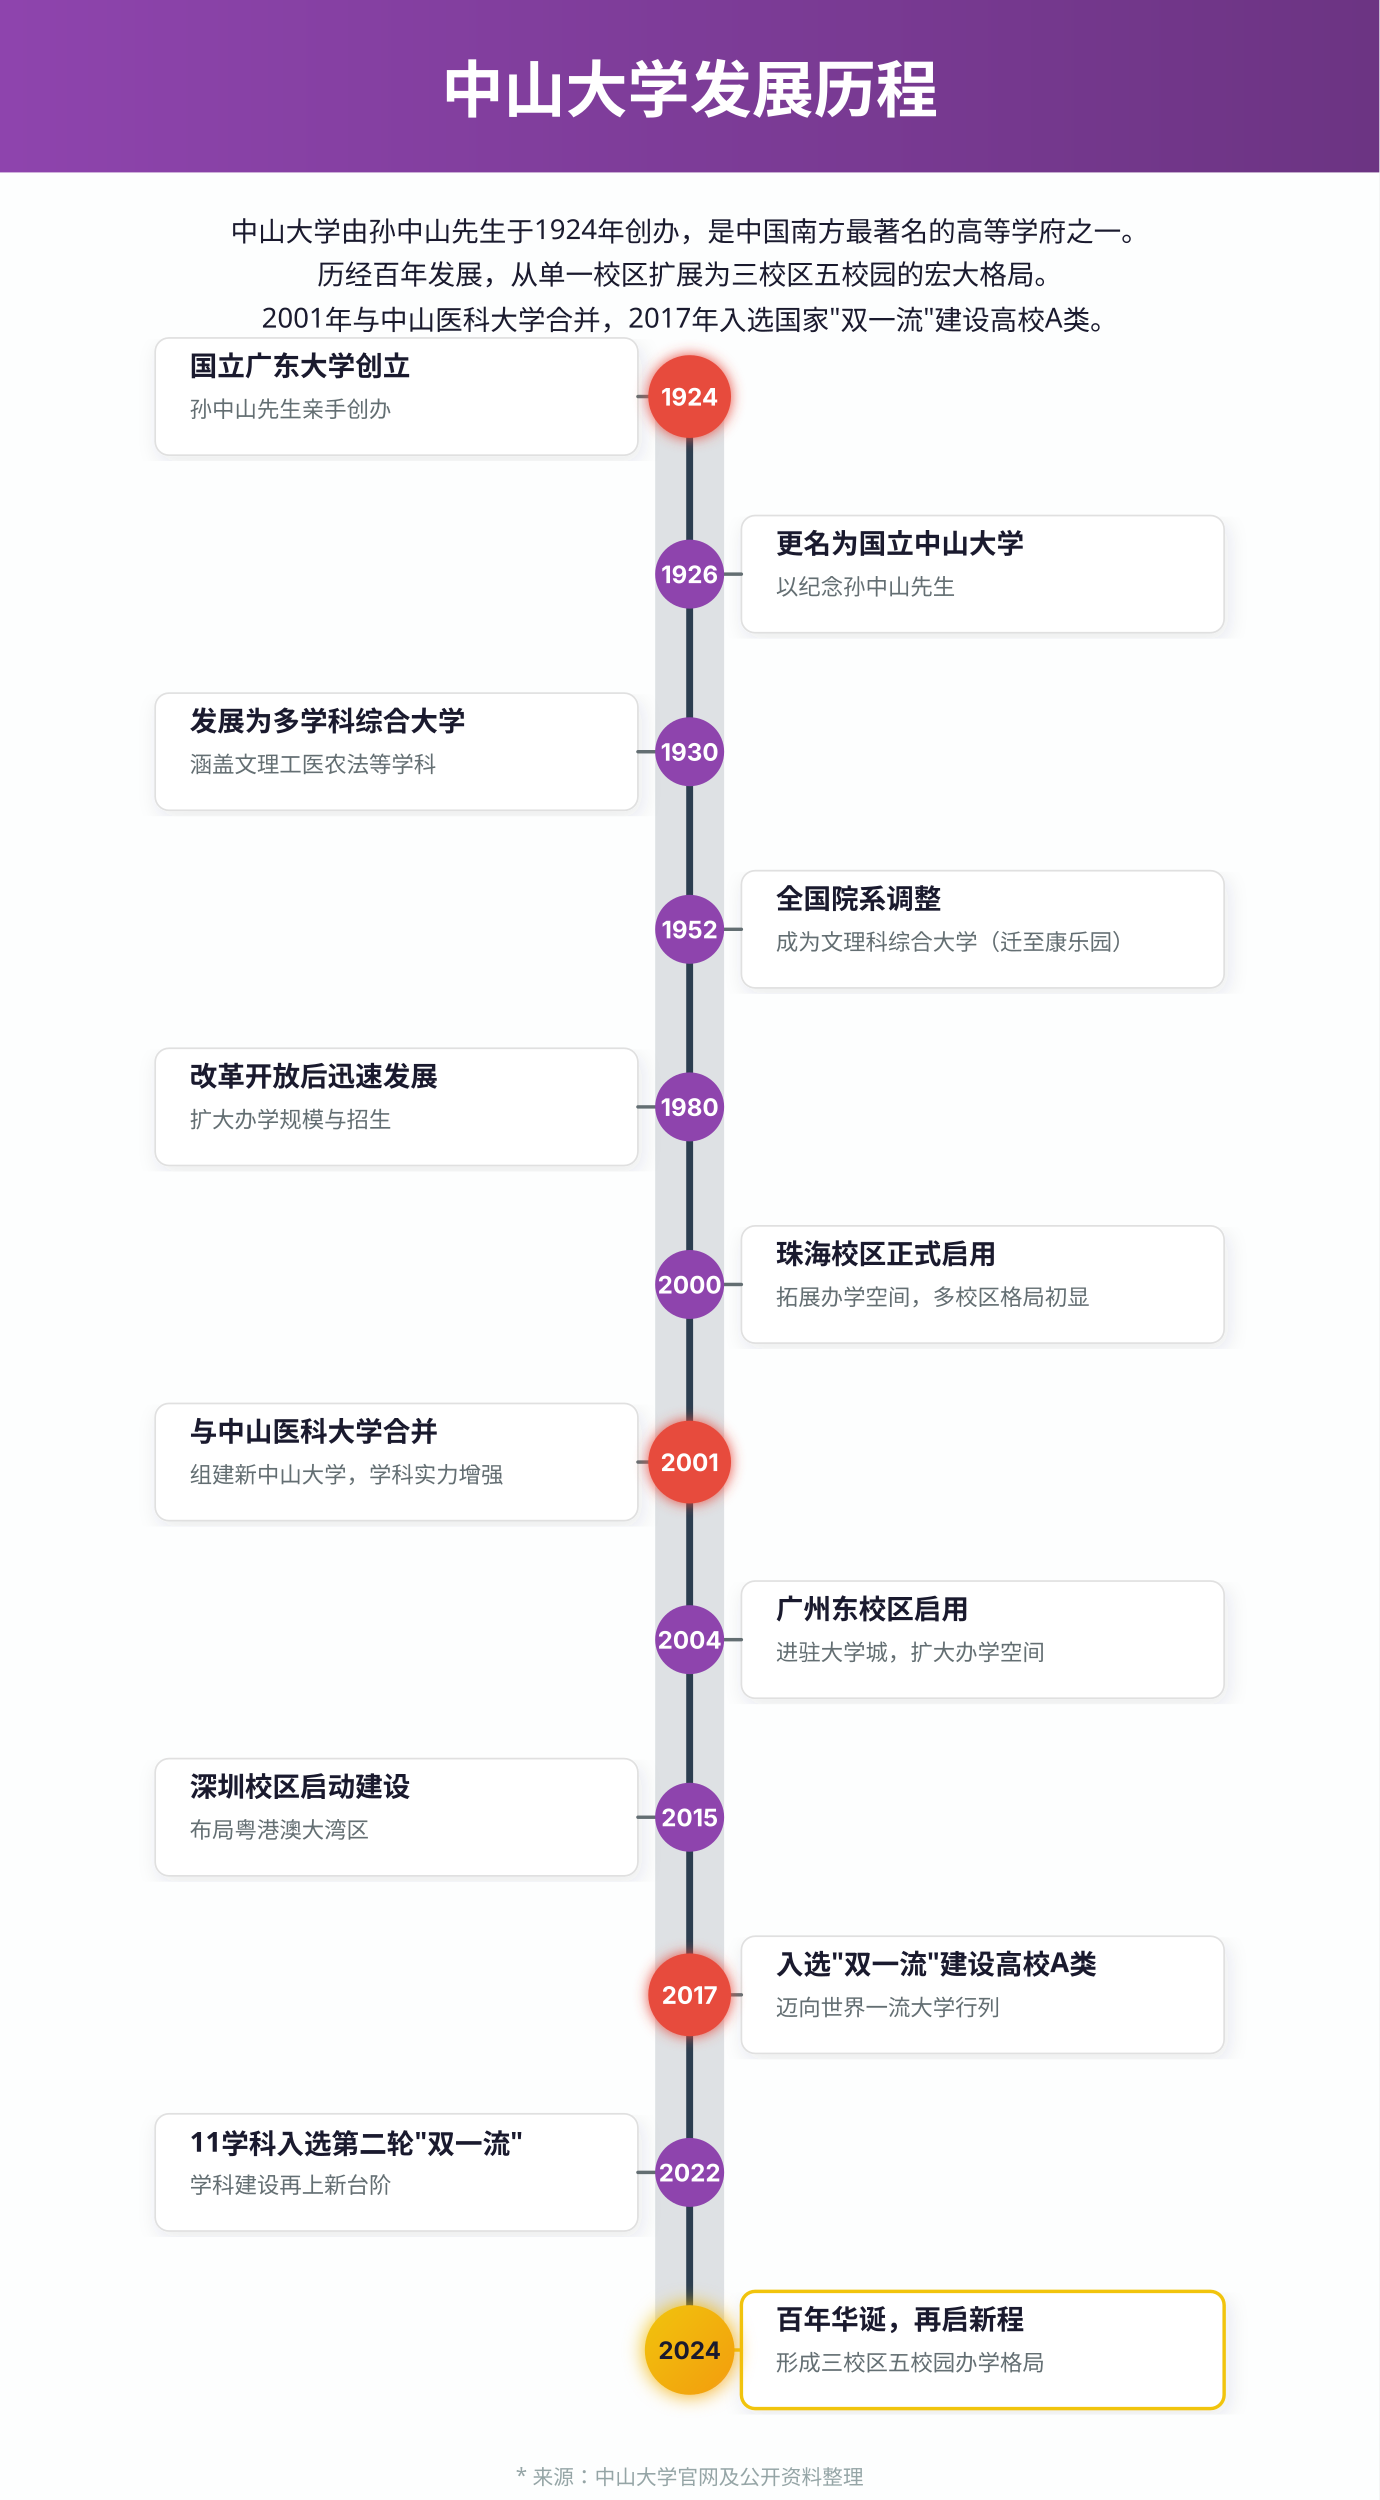
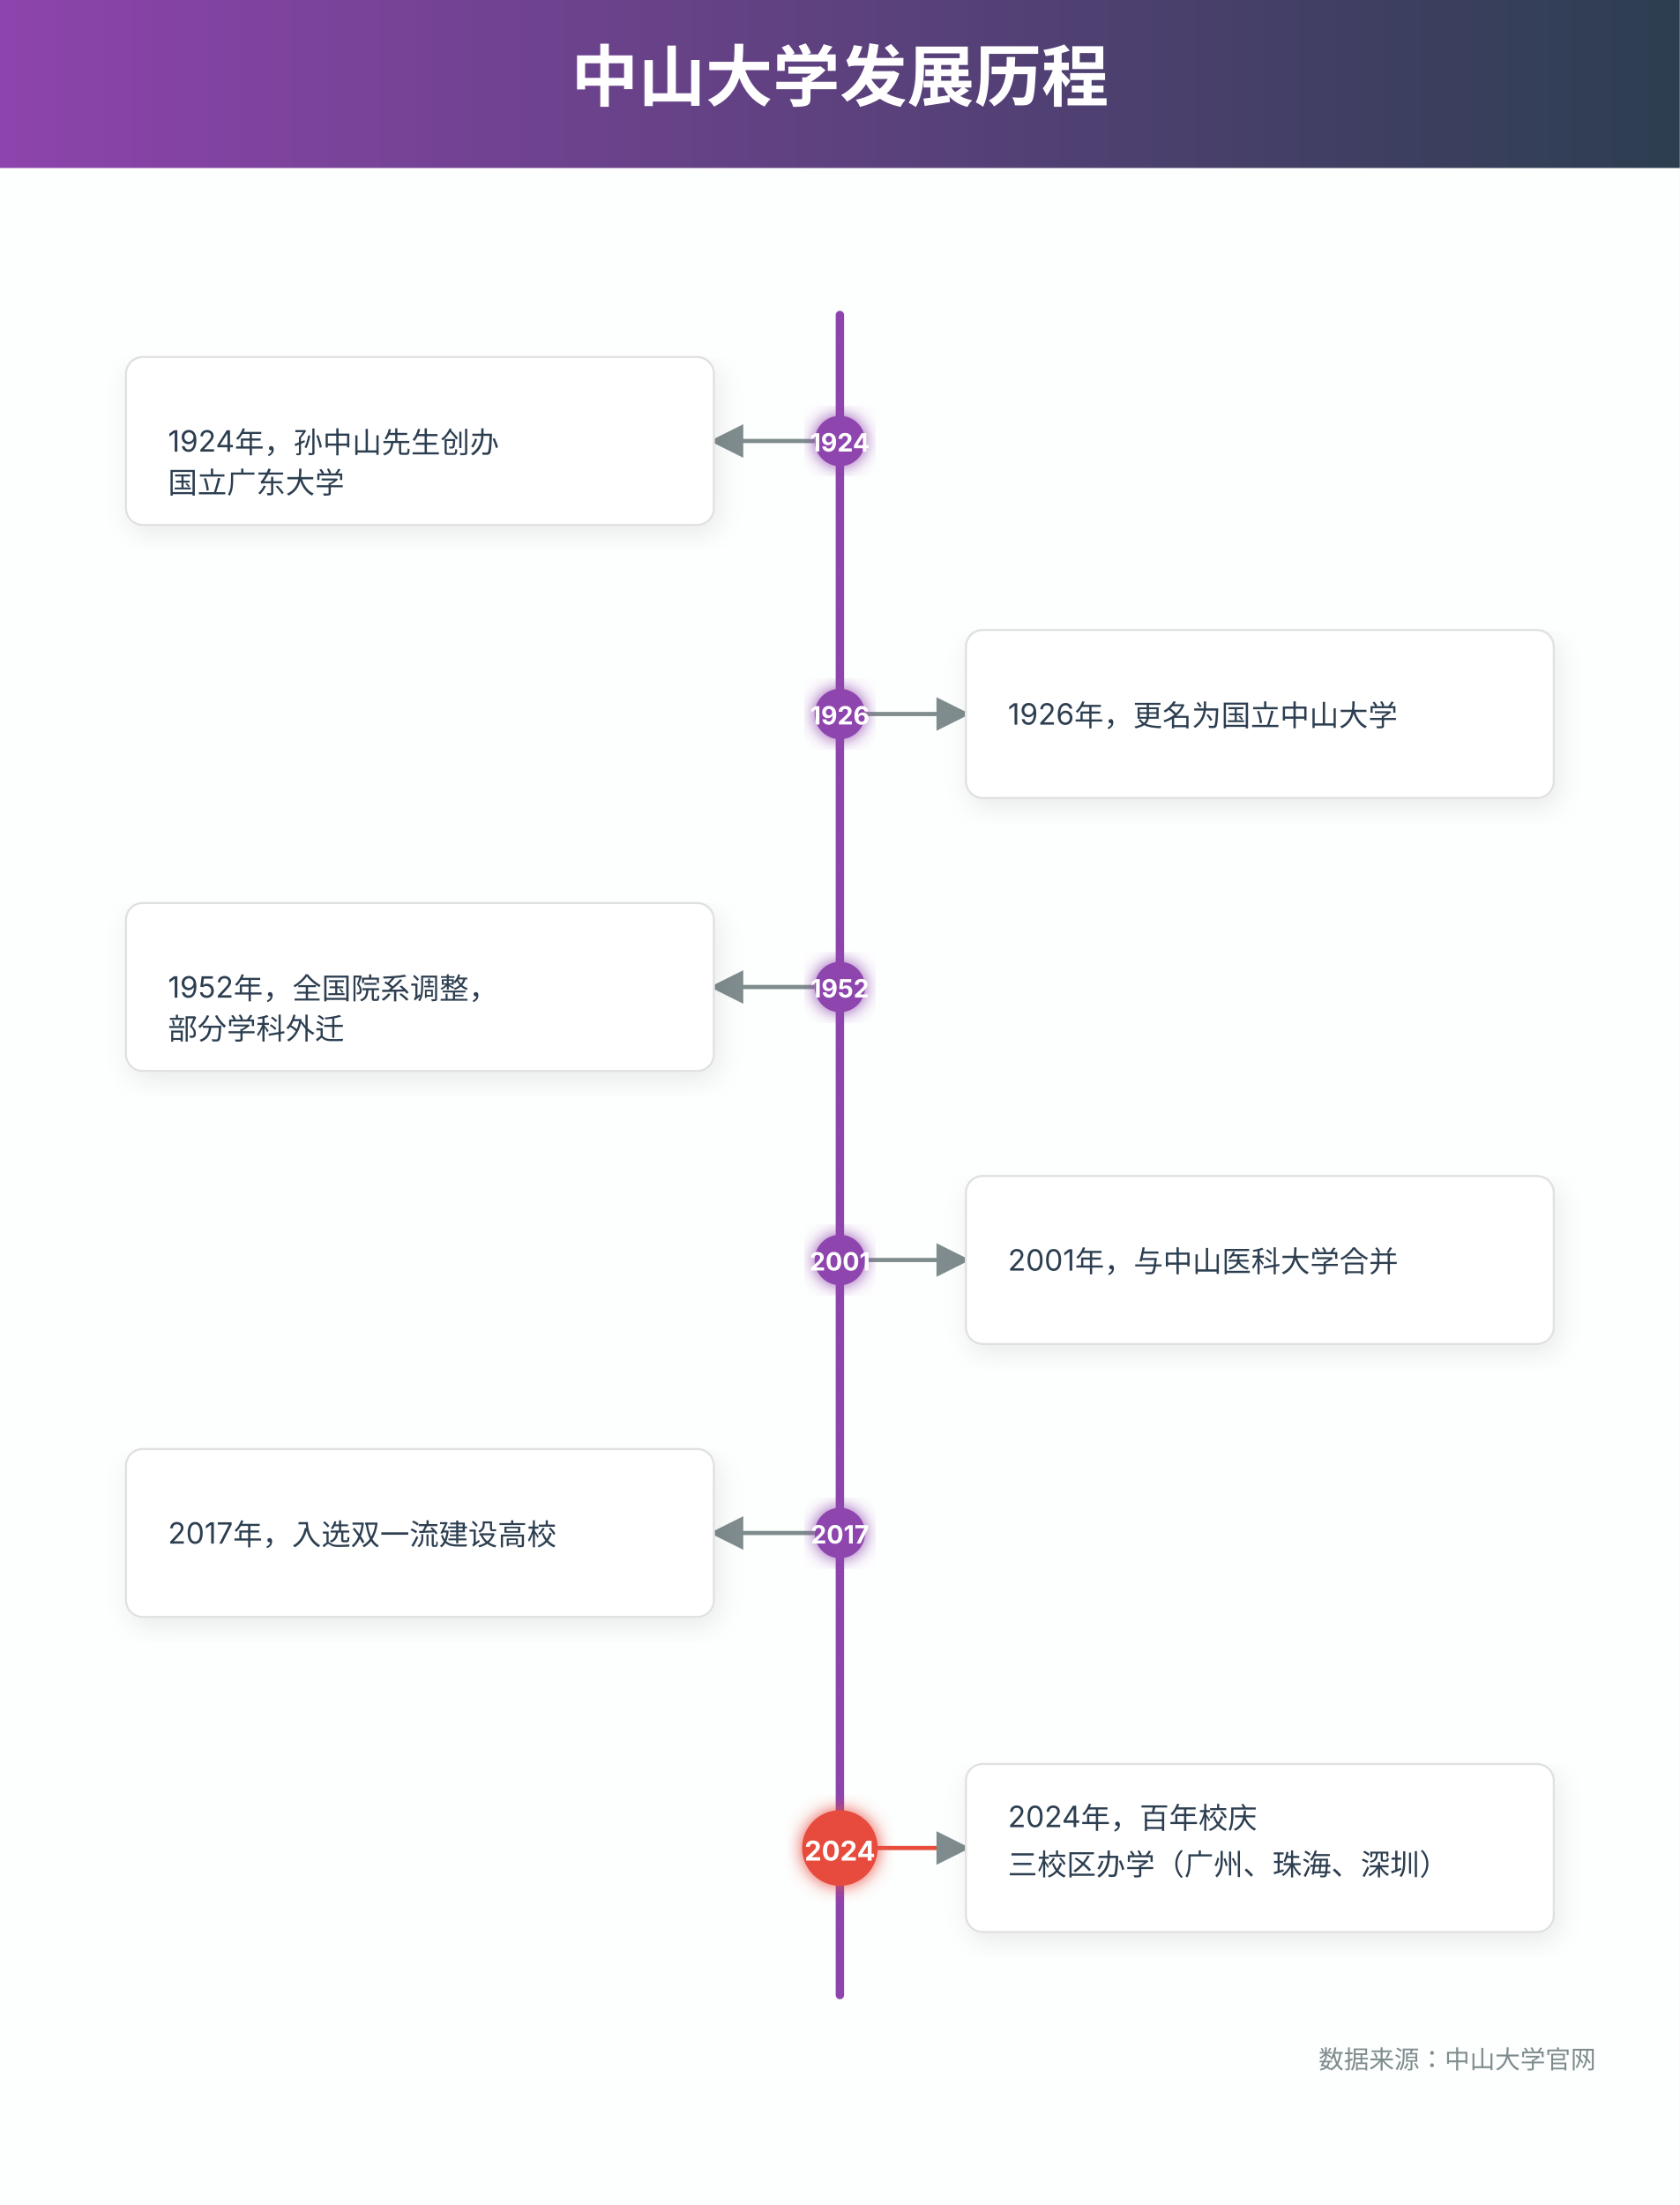
- <svg xmlns="http://www.w3.org/2000/svg" viewBox="0 0 800 1450" width="800" height="1450">
+ <svg xmlns="http://www.w3.org/2000/svg" viewBox="0 0 800 1050" width="100%" height="100%">
  <defs>
    <linearGradient id="headerGrad" x1="0%" y1="0%" x2="100%" y2="0%">
      <stop offset="0%" stop-color="#8E44AD" />
-       <stop offset="100%" stop-color="#6C3483" />
+       <stop offset="100%" stop-color="#2C3E50" />
    </linearGradient>
-     <linearGradient id="goldGrad" x1="0%" y1="0%" x2="100%" y2="100%">
-       <stop offset="0%" stop-color="#F1C40F" />
-       <stop offset="100%" stop-color="#F39C12" />
-     </linearGradient>
-     <filter id="cardShadow" x="-5%" y="-5%" width="110%" height="110%">
-       <feDropShadow dx="2" dy="4" stdDeviation="6" flood-color="#2C3E50" flood-opacity="0.1" />
+     <filter id="cardShadow" x="-5%" y="-5%" width="120%" height="120%">
+       <feDropShadow dx="2" dy="4" stdDeviation="6" flood-color="#000000" flood-opacity="0.08" />
    </filter>
-     <filter id="glowRed" x="-30%" y="-30%" width="160%" height="160%">
+     <filter id="glow" x="-20%" y="-20%" width="140%" height="140%">
      <feGaussianBlur stdDeviation="4" result="blur" />
      <feComposite in="SourceGraphic" in2="blur" operator="over" />
    </filter>
-     <filter id="glowGold" x="-30%" y="-30%" width="160%" height="160%">
-       <feGaussianBlur stdDeviation="6" result="blur" />
-       <feComposite in="SourceGraphic" in2="blur" operator="over" />
-     </filter>
+     <marker id="arrow" markerWidth="8" markerHeight="8" refX="7" refY="4" orient="auto">
+       <path d="M0,0 L8,4 L0,8 Z" fill="#7F8C8D" />
+     </marker>
  </defs>
-   <style>
-         .title { font-size: 36px; font-weight: bold; fill: #FFFFFF; font-family: system-ui, 'Microsoft YaHei', sans-serif; }
-         .overview { font-size: 16px; fill: #1a1a2e; font-family: system-ui, 'Microsoft YaHei', sans-serif; }
-         .card-title { font-size: 16px; font-weight: bold; fill: #1a1a2e; font-family: system-ui, 'Microsoft YaHei', sans-serif; }
-         .card-desc { font-size: 13px; fill: #636e72; font-family: system-ui, 'Microsoft YaHei', sans-serif; }
-         .node-text { font-size: 14px; font-weight: bold; fill: #FFFFFF; font-family: system-ui, -apple-system, sans-serif; text-anchor: middle; dominant-baseline: middle; }
-         .node-text-gold { font-size: 14px; font-weight: bold; fill: #1a1a2e; font-family: system-ui, -apple-system, sans-serif; text-anchor: middle; dominant-baseline: middle; }
-         .footer { font-size: 12px; fill: #95a5a6; font-family: system-ui, 'Microsoft YaHei', sans-serif; }
-     </style>
-   <rect width="800" height="1450" fill="#FDFEFE" />
-   <rect x="0" y="0" width="800" height="100" fill="url(#headerGrad)" />
-   <text x="400" y="65" text-anchor="middle" class="title">中山大学发展历程</text>
-   <g id="overview-text">
-     <text x="400" y="140" text-anchor="middle" class="overview">中山大学由孙中山先生于1924年创办，是中国南方最著名的高等学府之一。</text>
-     <text x="400" y="165" text-anchor="middle" class="overview">历经百年发展，从单一校区扩展为三校区五校园的宏大格局。</text>
-     <text x="400" y="190" text-anchor="middle" class="overview">2001年与中山医科大学合并，2017年入选国家"双一流"建设高校A类。</text>
+   <rect width="100%" height="100%" fill="#FDFEFE" />
+   <g id="title_section">
+     <rect x="0" y="0" width="800" height="80" fill="url(#headerGrad)" />
+     <text x="400" y="48" text-anchor="middle" fill="#FFFFFF" font-size="32" font-weight="bold" font-family="system-ui, -apple-system, 'Microsoft YaHei', sans-serif">
+       中山大学发展历程
+     </text>
  </g>
-   <rect x="380" y="220" width="40" height="1160" rx="20" fill="#2C3E50" opacity="0.15" />
-   <line x1="400" y1="220" x2="400" y2="1380" stroke="#2C3E50" stroke-width="4" />
-   <g id="timeline-nodes">
-     <g id="year-1924">
-       <rect x="90" y="196" width="280" height="68" rx="8" fill="#FFFFFF" stroke="#E0E0E0" stroke-width="1" filter="url(#cardShadow)" />
-       <text x="110" y="218" class="card-title">国立广东大学创立</text>
-       <text x="110" y="242" class="card-desc">孙中山先生亲手创办</text>
-       <line x1="370" y1="230" x2="400" y2="230" stroke="#636e72" stroke-width="2" stroke-linecap="round" />
-       <circle cx="400" cy="230" r="24" fill="#E74C3C" filter="url(#glowRed)" />
-       <text x="400" y="230" class="node-text">1924</text>
+   <g id="timeline_section">
+     <line x1="400" y1="150" x2="400" y2="950" stroke="#8E44AD" stroke-width="4" stroke-linecap="round" />
+     <line x1="400" y1="150" x2="400" y2="950" stroke="#8E44AD" stroke-width="1" stroke-dasharray="8,6" opacity="0.3" />
+     <g id="event_1924">
+       <line x1="388" y1="210" x2="340" y2="210" stroke="#7F8C8D" stroke-width="2" marker-end="url(#arrow)" />
+       <rect x="60" y="170" width="280" height="80" rx="8" fill="#FFFFFF" filter="url(#cardShadow)" stroke="#E0E0E0" stroke-width="1" />
+       <text x="80" y="210" fill="#2C3E50" font-size="14" font-family="system-ui, -apple-system, 'Microsoft YaHei', sans-serif" dominant-baseline="middle">
+         1924年，孙中山先生创办
+       </text>
+       <text x="80" y="230" fill="#2C3E50" font-size="14" font-family="system-ui, -apple-system, 'Microsoft YaHei', sans-serif" dominant-baseline="middle">
+         国立广东大学
+       </text>
+       <circle cx="400" cy="210" r="12" fill="#8E44AD" filter="url(#glow)" />
+       <text x="400" y="215" text-anchor="middle" fill="#FFFFFF" font-size="12" font-weight="bold" font-family="system-ui, -apple-system, 'Microsoft YaHei', sans-serif">1924</text>
    </g>
-     <g id="year-1926">
-       <rect x="430" y="299" width="280" height="68" rx="8" fill="#FFFFFF" stroke="#E0E0E0" stroke-width="1" filter="url(#cardShadow)" />
-       <text x="450" y="321" class="card-title">更名为国立中山大学</text>
-       <text x="450" y="345" class="card-desc">以纪念孙中山先生</text>
-       <line x1="400" y1="333" x2="430" y2="333" stroke="#636e72" stroke-width="2" stroke-linecap="round" />
-       <circle cx="400" cy="333" r="20" fill="#8E44AD" />
-       <text x="400" y="333" class="node-text">1926</text>
+     <g id="event_1926">
+       <line x1="412" y1="340" x2="460" y2="340" stroke="#7F8C8D" stroke-width="2" marker-end="url(#arrow)" />
+       <rect x="460" y="300" width="280" height="80" rx="8" fill="#FFFFFF" filter="url(#cardShadow)" stroke="#E0E0E0" stroke-width="1" />
+       <text x="480" y="340" fill="#2C3E50" font-size="14" font-family="system-ui, -apple-system, 'Microsoft YaHei', sans-serif" dominant-baseline="middle">
+         1926年，更名为国立中山大学
+       </text>
+       <circle cx="400" cy="340" r="12" fill="#8E44AD" filter="url(#glow)" />
+       <text x="400" y="345" text-anchor="middle" fill="#FFFFFF" font-size="12" font-weight="bold" font-family="system-ui, -apple-system, 'Microsoft YaHei', sans-serif">1926</text>
    </g>
-     <g id="year-1930">
-       <rect x="90" y="402" width="280" height="68" rx="8" fill="#FFFFFF" stroke="#E0E0E0" stroke-width="1" filter="url(#cardShadow)" />
-       <text x="110" y="424" class="card-title">发展为多学科综合大学</text>
-       <text x="110" y="448" class="card-desc">涵盖文理工医农法等学科</text>
-       <line x1="370" y1="436" x2="400" y2="436" stroke="#636e72" stroke-width="2" stroke-linecap="round" />
-       <circle cx="400" cy="436" r="20" fill="#8E44AD" />
-       <text x="400" y="436" class="node-text">1930</text>
+     <g id="event_1952">
+       <line x1="388" y1="470" x2="340" y2="470" stroke="#7F8C8D" stroke-width="2" marker-end="url(#arrow)" />
+       <rect x="60" y="430" width="280" height="80" rx="8" fill="#FFFFFF" filter="url(#cardShadow)" stroke="#E0E0E0" stroke-width="1" />
+       <text x="80" y="470" fill="#2C3E50" font-size="14" font-family="system-ui, -apple-system, 'Microsoft YaHei', sans-serif" dominant-baseline="middle">
+         1952年，全国院系调整，
+       </text>
+       <text x="80" y="490" fill="#2C3E50" font-size="14" font-family="system-ui, -apple-system, 'Microsoft YaHei', sans-serif" dominant-baseline="middle">
+         部分学科外迁
+       </text>
+       <circle cx="400" cy="470" r="12" fill="#8E44AD" filter="url(#glow)" />
+       <text x="400" y="475" text-anchor="middle" fill="#FFFFFF" font-size="12" font-weight="bold" font-family="system-ui, -apple-system, 'Microsoft YaHei', sans-serif">1952</text>
    </g>
-     <g id="year-1952">
-       <rect x="430" y="505" width="280" height="68" rx="8" fill="#FFFFFF" stroke="#E0E0E0" stroke-width="1" filter="url(#cardShadow)" />
-       <text x="450" y="527" class="card-title">全国院系调整</text>
-       <text x="450" y="551" class="card-desc">成为文理科综合大学（迁至康乐园）</text>
-       <line x1="400" y1="539" x2="430" y2="539" stroke="#636e72" stroke-width="2" stroke-linecap="round" />
-       <circle cx="400" cy="539" r="20" fill="#8E44AD" />
-       <text x="400" y="539" class="node-text">1952</text>
+     <g id="event_2001">
+       <line x1="412" y1="600" x2="460" y2="600" stroke="#7F8C8D" stroke-width="2" marker-end="url(#arrow)" />
+       <rect x="460" y="560" width="280" height="80" rx="8" fill="#FFFFFF" filter="url(#cardShadow)" stroke="#E0E0E0" stroke-width="1" />
+       <text x="480" y="600" fill="#2C3E50" font-size="14" font-family="system-ui, -apple-system, 'Microsoft YaHei', sans-serif" dominant-baseline="middle">
+         2001年，与中山医科大学合并
+       </text>
+       <circle cx="400" cy="600" r="12" fill="#8E44AD" filter="url(#glow)" />
+       <text x="400" y="605" text-anchor="middle" fill="#FFFFFF" font-size="12" font-weight="bold" font-family="system-ui, -apple-system, 'Microsoft YaHei', sans-serif">2001</text>
    </g>
-     <g id="year-1980">
-       <rect x="90" y="608" width="280" height="68" rx="8" fill="#FFFFFF" stroke="#E0E0E0" stroke-width="1" filter="url(#cardShadow)" />
-       <text x="110" y="630" class="card-title">改革开放后迅速发展</text>
-       <text x="110" y="654" class="card-desc">扩大办学规模与招生</text>
-       <line x1="370" y1="642" x2="400" y2="642" stroke="#636e72" stroke-width="2" stroke-linecap="round" />
-       <circle cx="400" cy="642" r="20" fill="#8E44AD" />
-       <text x="400" y="642" class="node-text">1980</text>
+     <g id="event_2017">
+       <line x1="388" y1="730" x2="340" y2="730" stroke="#7F8C8D" stroke-width="2" marker-end="url(#arrow)" />
+       <rect x="60" y="690" width="280" height="80" rx="8" fill="#FFFFFF" filter="url(#cardShadow)" stroke="#E0E0E0" stroke-width="1" />
+       <text x="80" y="730" fill="#2C3E50" font-size="14" font-family="system-ui, -apple-system, 'Microsoft YaHei', sans-serif" dominant-baseline="middle">
+         2017年，入选双一流建设高校
+       </text>
+       <circle cx="400" cy="730" r="12" fill="#8E44AD" filter="url(#glow)" />
+       <text x="400" y="735" text-anchor="middle" fill="#FFFFFF" font-size="12" font-weight="bold" font-family="system-ui, -apple-system, 'Microsoft YaHei', sans-serif">2017</text>
    </g>
-     <g id="year-2000">
-       <rect x="430" y="711" width="280" height="68" rx="8" fill="#FFFFFF" stroke="#E0E0E0" stroke-width="1" filter="url(#cardShadow)" />
-       <text x="450" y="733" class="card-title">珠海校区正式启用</text>
-       <text x="450" y="757" class="card-desc">拓展办学空间，多校区格局初显</text>
-       <line x1="400" y1="745" x2="430" y2="745" stroke="#636e72" stroke-width="2" stroke-linecap="round" />
-       <circle cx="400" cy="745" r="20" fill="#8E44AD" />
-       <text x="400" y="745" class="node-text">2000</text>
-     </g>
-     <g id="year-2001">
-       <rect x="90" y="814" width="280" height="68" rx="8" fill="#FFFFFF" stroke="#E0E0E0" stroke-width="1" filter="url(#cardShadow)" />
-       <text x="110" y="836" class="card-title">与中山医科大学合并</text>
-       <text x="110" y="860" class="card-desc">组建新中山大学，学科实力增强</text>
-       <line x1="370" y1="848" x2="400" y2="848" stroke="#636e72" stroke-width="2" stroke-linecap="round" />
-       <circle cx="400" cy="848" r="24" fill="#E74C3C" filter="url(#glowRed)" />
-       <text x="400" y="848" class="node-text">2001</text>
-     </g>
-     <g id="year-2004">
-       <rect x="430" y="917" width="280" height="68" rx="8" fill="#FFFFFF" stroke="#E0E0E0" stroke-width="1" filter="url(#cardShadow)" />
-       <text x="450" y="939" class="card-title">广州东校区启用</text>
-       <text x="450" y="963" class="card-desc">进驻大学城，扩大办学空间</text>
-       <line x1="400" y1="951" x2="430" y2="951" stroke="#636e72" stroke-width="2" stroke-linecap="round" />
-       <circle cx="400" cy="951" r="20" fill="#8E44AD" />
-       <text x="400" y="951" class="node-text">2004</text>
-     </g>
-     <g id="year-2015">
-       <rect x="90" y="1020" width="280" height="68" rx="8" fill="#FFFFFF" stroke="#E0E0E0" stroke-width="1" filter="url(#cardShadow)" />
-       <text x="110" y="1042" class="card-title">深圳校区启动建设</text>
-       <text x="110" y="1066" class="card-desc">布局粤港澳大湾区</text>
-       <line x1="370" y1="1054" x2="400" y2="1054" stroke="#636e72" stroke-width="2" stroke-linecap="round" />
-       <circle cx="400" cy="1054" r="20" fill="#8E44AD" />
-       <text x="400" y="1054" class="node-text">2015</text>
-     </g>
-     <g id="year-2017">
-       <rect x="430" y="1123" width="280" height="68" rx="8" fill="#FFFFFF" stroke="#E0E0E0" stroke-width="1" filter="url(#cardShadow)" />
-       <text x="450" y="1145" class="card-title">入选"双一流"建设高校A类</text>
-       <text x="450" y="1169" class="card-desc">迈向世界一流大学行列</text>
-       <line x1="400" y1="1157" x2="430" y2="1157" stroke="#636e72" stroke-width="2" stroke-linecap="round" />
-       <circle cx="400" cy="1157" r="24" fill="#E74C3C" filter="url(#glowRed)" />
-       <text x="400" y="1157" class="node-text">2017</text>
-     </g>
-     <g id="year-2022">
-       <rect x="90" y="1226" width="280" height="68" rx="8" fill="#FFFFFF" stroke="#E0E0E0" stroke-width="1" filter="url(#cardShadow)" />
-       <text x="110" y="1248" class="card-title">11学科入选第二轮"双一流"</text>
-       <text x="110" y="1272" class="card-desc">学科建设再上新台阶</text>
-       <line x1="370" y1="1260" x2="400" y2="1260" stroke="#636e72" stroke-width="2" stroke-linecap="round" />
-       <circle cx="400" cy="1260" r="20" fill="#8E44AD" />
-       <text x="400" y="1260" class="node-text">2022</text>
-     </g>
-     <g id="year-2024">
-       <rect x="430" y="1329" width="280" height="68" rx="8" fill="#FFFFFF" stroke="#F1C40F" stroke-width="2" filter="url(#cardShadow)" />
-       <text x="450" y="1351" class="card-title">百年华诞，再启新程</text>
-       <text x="450" y="1375" class="card-desc">形成三校区五校园办学格局</text>
-       <line x1="400" y1="1363" x2="430" y2="1363" stroke="#F1C40F" stroke-width="2" stroke-linecap="round" />
-       <circle cx="400" cy="1363" r="26" fill="url(#goldGrad)" filter="url(#glowGold)" />
-       <text x="400" y="1363" class="node-text-gold">2024</text>
+     <g id="event_2024">
+       <line x1="412" y1="880" x2="460" y2="880" stroke="#E74C3C" stroke-width="2" marker-end="url(#arrow)" />
+       <rect x="460" y="840" width="280" height="80" rx="8" fill="#FFFFFF" filter="url(#cardShadow)" stroke="#E0E0E0" stroke-width="1" />
+       <text x="480" y="865" fill="#2C3E50" font-size="14" font-family="system-ui, -apple-system, 'Microsoft YaHei', sans-serif" dominant-baseline="middle">
+         2024年，百年校庆
+       </text>
+       <text x="480" y="888" fill="#2C3E50" font-size="14" font-family="system-ui, -apple-system, 'Microsoft YaHei', sans-serif" dominant-baseline="middle">
+         三校区办学（广州、珠海、深圳）
+       </text>
+       <circle cx="400" cy="880" r="18" fill="#E74C3C" filter="url(#glow)" />
+       <text x="400" y="886" text-anchor="middle" fill="#FFFFFF" font-size="13" font-weight="bold" font-family="system-ui, -apple-system, 'Microsoft YaHei', sans-serif">2024</text>
    </g>
  </g>
-   <text x="400" y="1440" text-anchor="middle" class="footer">* 来源：中山大学官网及公开资料整理</text>
+   <g id="footer_section">
+     <text x="760" y="985" text-anchor="end" fill="#7F8C8D" font-size="12" font-family="system-ui, -apple-system, 'Microsoft YaHei', sans-serif">
+       数据来源：中山大学官网
+     </text>
+   </g>
</svg>
